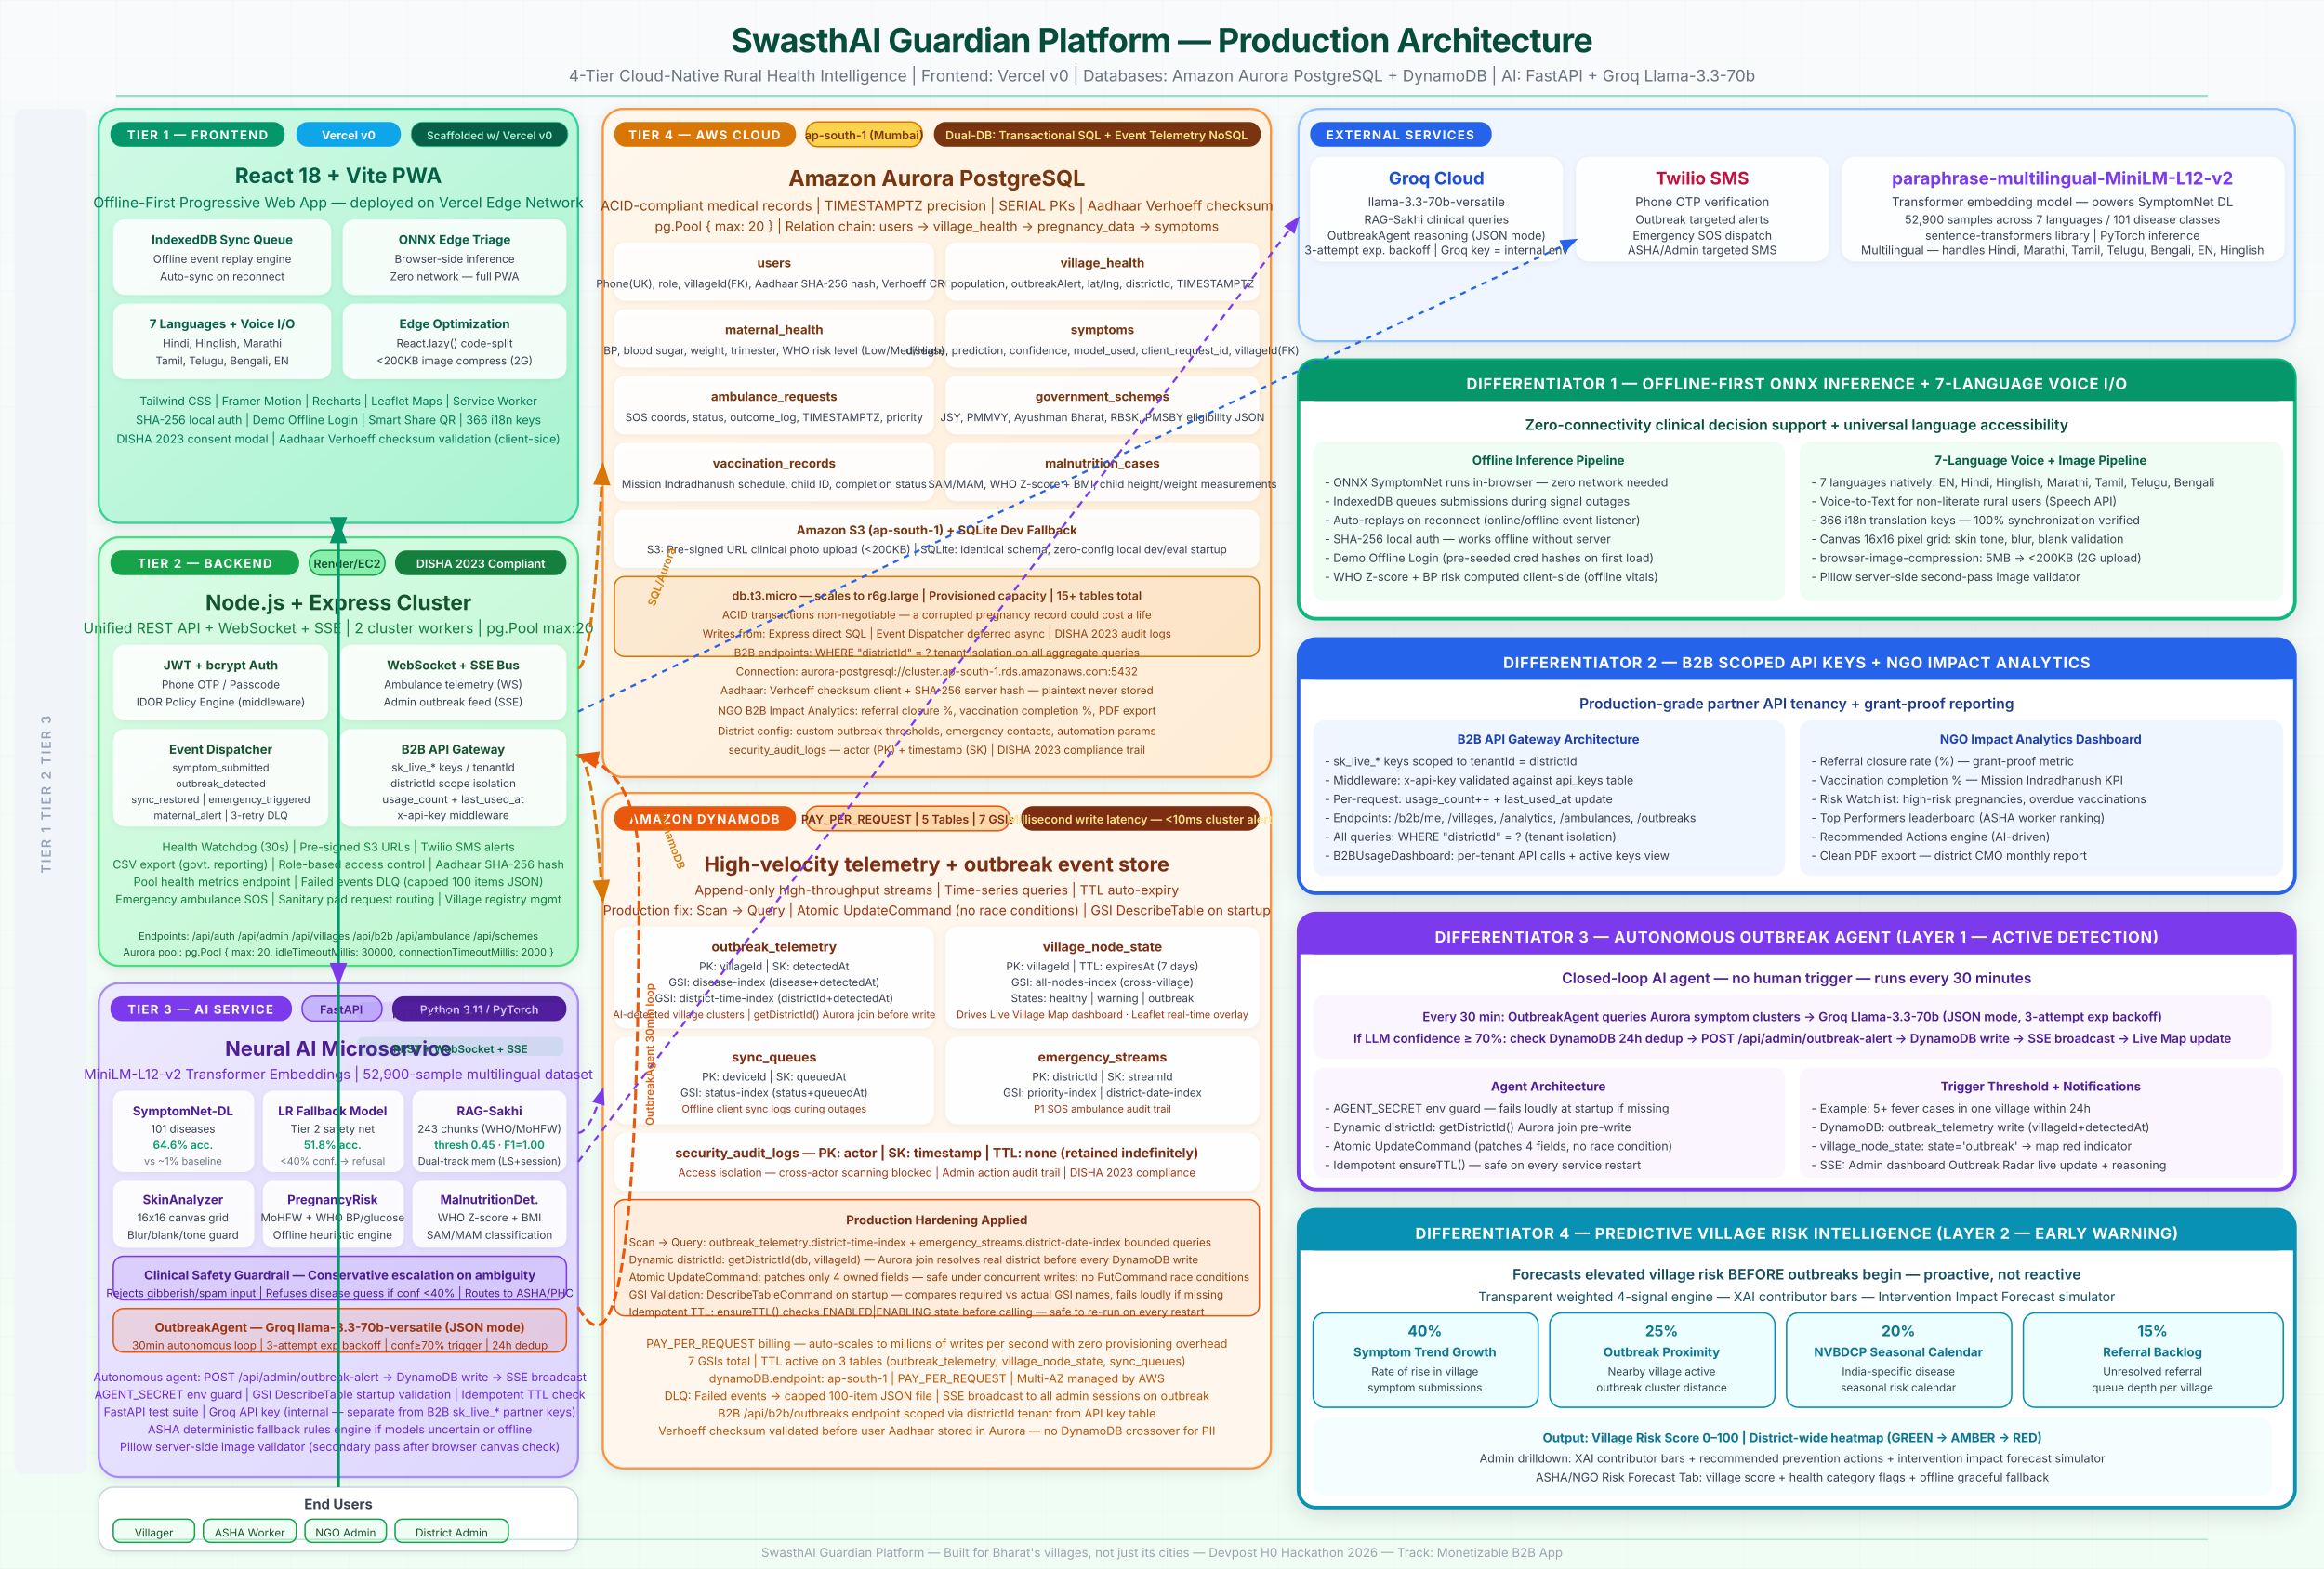
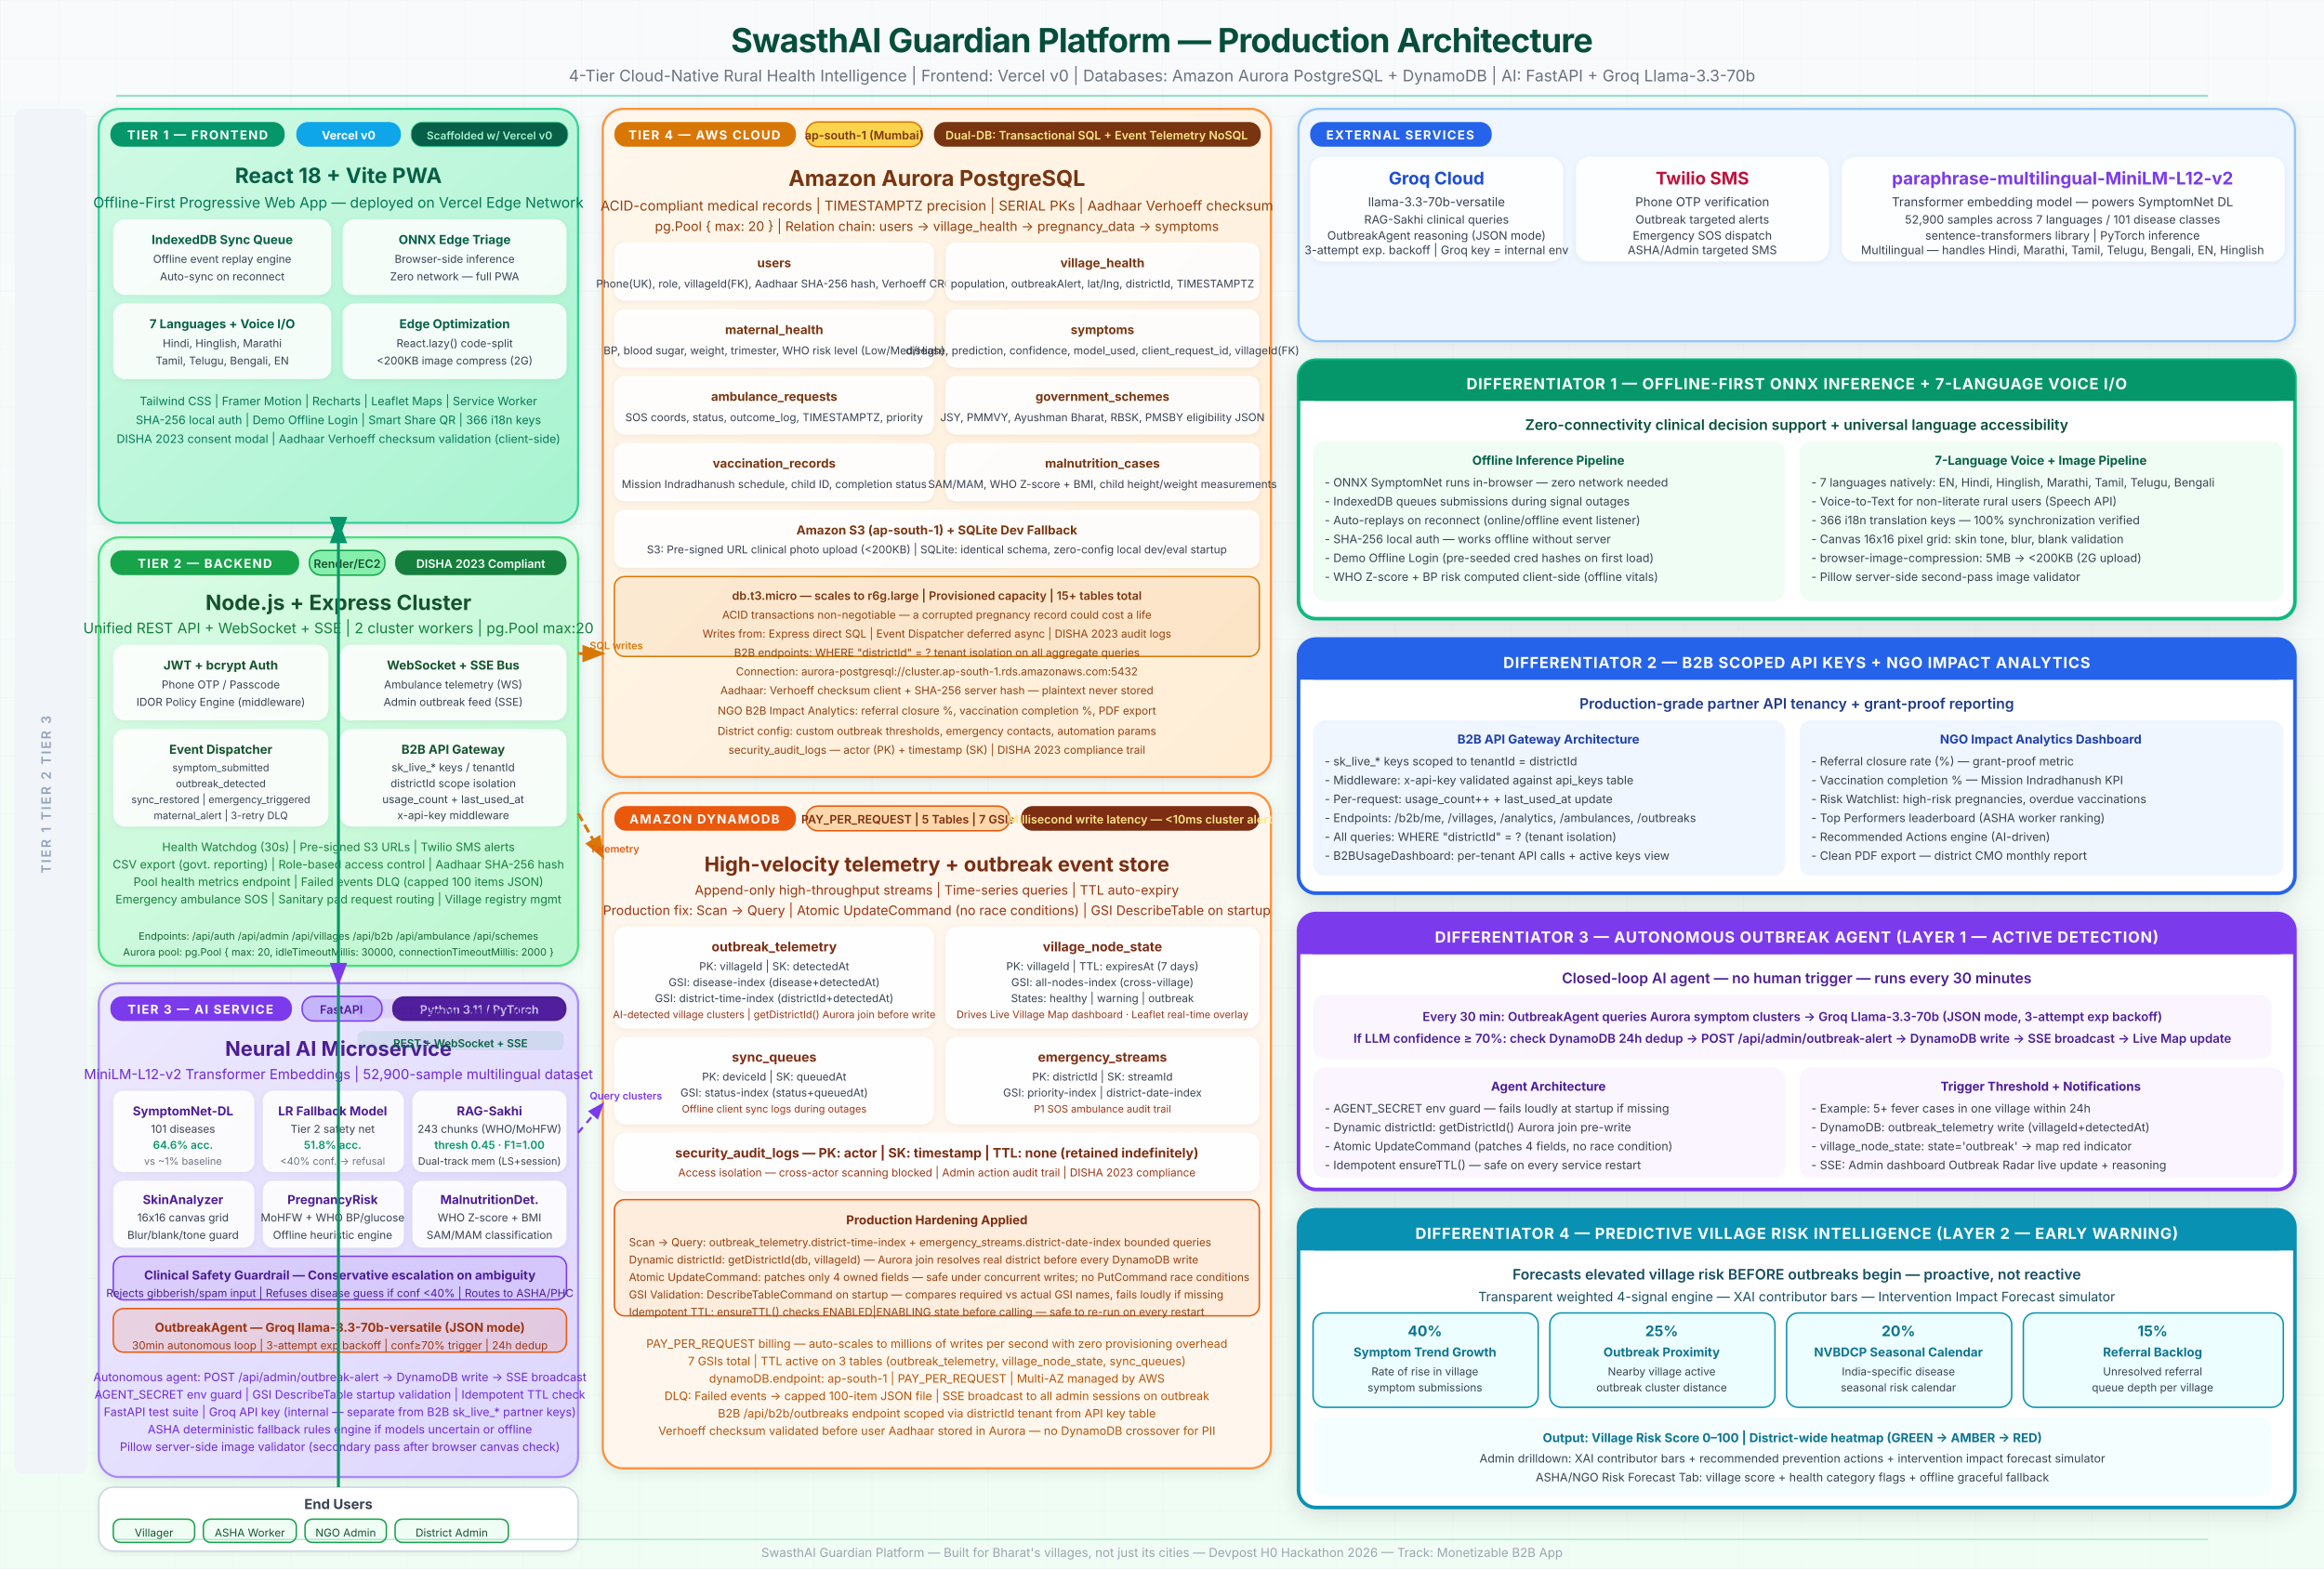
<svg xmlns="http://www.w3.org/2000/svg" viewBox="0 0 1600 1080" width="1600" height="1080" font-family="'Inter','Segoe UI',Arial,sans-serif">
  <defs>
    <linearGradient id="bg-g" x1="0" y1="0" x2="0" y2="1">
      <stop offset="0%" stop-color="#f8fafc" />
      <stop offset="100%" stop-color="#f0fdf4" />
    </linearGradient>
    <linearGradient id="fe-g" x1="0" y1="0" x2="1" y2="1">
      <stop offset="0%" stop-color="#d1fae5" />
      <stop offset="100%" stop-color="#a7f3d0" />
    </linearGradient>
    <linearGradient id="be-g" x1="0" y1="0" x2="1" y2="1">
      <stop offset="0%" stop-color="#dcfce7" />
      <stop offset="100%" stop-color="#bbf7d0" />
    </linearGradient>
    <linearGradient id="ai-g" x1="0" y1="0" x2="1" y2="1">
      <stop offset="0%" stop-color="#ede9fe" />
      <stop offset="100%" stop-color="#ddd6fe" />
    </linearGradient>
    <linearGradient id="aw-g" x1="0" y1="0" x2="1" y2="1">
      <stop offset="0%" stop-color="#fff7ed" />
      <stop offset="100%" stop-color="#ffedd5" />
    </linearGradient>
    <filter id="cs" x="-5%" y="-5%" width="115%" height="125%">
      <feDropShadow dx="0" dy="2" stdDeviation="4" flood-color="#00000018" />
    </filter>
    <filter id="ss" x="-5%" y="-5%" width="115%" height="125%">
      <feDropShadow dx="0" dy="1" stdDeviation="2" flood-color="#00000010" />
    </filter>
    <filter id="cals" x="-10%" y="-10%" width="130%" height="140%">
      <feDropShadow dx="0" dy="3" stdDeviation="8" flood-color="#00000020" />
    </filter>
    <marker id="m-em" markerWidth="8" markerHeight="6" refX="7" refY="3" orient="auto">
      <polygon points="0 0,8 3,0 6" fill="#059669" />
    </marker>
    <marker id="m-pu" markerWidth="8" markerHeight="6" refX="7" refY="3" orient="auto">
      <polygon points="0 0,8 3,0 6" fill="#7c3aed" />
    </marker>
    <marker id="m-or" markerWidth="8" markerHeight="6" refX="7" refY="3" orient="auto">
      <polygon points="0 0,8 3,0 6" fill="#d97706" />
    </marker>
    <marker id="m-bl" markerWidth="8" markerHeight="6" refX="7" refY="3" orient="auto">
      <polygon points="0 0,8 3,0 6" fill="#2563eb" />
    </marker>
    <marker id="m-re" markerWidth="8" markerHeight="6" refX="7" refY="3" orient="auto">
      <polygon points="0 0,8 3,0 6" fill="#ea580c" />
    </marker>
    <pattern id="grid" width="40" height="40" patternUnits="userSpaceOnUse">
      <path d="M40 0L0 0 0 40" fill="none" stroke="#e2e8f0" stroke-width="0.5" />
    </pattern>
  </defs>
  <rect width="1600" height="1080" fill="url(#bg-g)" />
  <rect width="1600" height="1080" fill="url(#grid)" opacity="0.45" />
  <text x="800" y="36" text-anchor="middle" font-size="23" font-weight="700" fill="#064e3b" letter-spacing="-0.5">SwasthAI Guardian Platform — Production Architecture</text>
  <text x="800" y="56" text-anchor="middle" font-size="11" fill="#6b7280">4-Tier Cloud-Native Rural Health Intelligence  |  Frontend: Vercel v0  |  Databases: Amazon Aurora PostgreSQL + DynamoDB  |  AI: FastAPI + Groq Llama-3.3-70b</text>
  <line x1="80" y1="66" x2="1520" y2="66" stroke="#10b981" stroke-width="1.5" opacity="0.4" />
  <rect x="10" y="75" width="50" height="940" rx="6" fill="#f1f5f9" />
  <text x="35" y="547" text-anchor="middle" font-size="9" font-weight="600" fill="#94a3b8" transform="rotate(-90,35,547)" letter-spacing="1.2">TIER 1          TIER 2          TIER 3</text>
  <rect x="68" y="75" width="330" height="285" rx="14" fill="url(#fe-g)" stroke="#34d399" stroke-width="1.5" filter="url(#cs)" />
  <rect x="76" y="84" width="120" height="17" rx="8" fill="#059669" />
  <text x="136" y="96" text-anchor="middle" font-size="8.5" font-weight="700" fill="white" letter-spacing="0.8">TIER 1 — FRONTEND</text>
  <rect x="204" y="84" width="72" height="17" rx="8" fill="#0ea5e9" />
  <text x="240" y="96" text-anchor="middle" font-size="8" font-weight="700" fill="white">Vercel v0</text>
  <rect x="283" y="84" width="108" height="17" rx="8" fill="#065f46" stroke="#34d399" stroke-width="0.5" />
  <text x="337" y="96" text-anchor="middle" font-size="7.5" font-weight="600" fill="#a7f3d0">Scaffolded w/ Vercel v0</text>
  <text x="233" y="126" text-anchor="middle" font-size="14.5" font-weight="700" fill="#065f46">React 18 + Vite PWA</text>
  <text x="233" y="143" text-anchor="middle" font-size="10" fill="#047857">Offline-First Progressive Web App — deployed on Vercel Edge Network</text>
  <rect x="78" y="151" width="150" height="52" rx="8" fill="white" fill-opacity="0.85" filter="url(#ss)" />
  <text x="153" y="168" text-anchor="middle" font-size="8.5" font-weight="700" fill="#065f46">IndexedDB Sync Queue</text>
  <text x="153" y="181" text-anchor="middle" font-size="7.5" fill="#374151">Offline event replay engine</text>
  <text x="153" y="193" text-anchor="middle" font-size="7.5" fill="#374151">Auto-sync on reconnect</text>
  <rect x="236" y="151" width="154" height="52" rx="8" fill="white" fill-opacity="0.85" filter="url(#ss)" />
  <text x="313" y="168" text-anchor="middle" font-size="8.5" font-weight="700" fill="#065f46">ONNX Edge Triage</text>
  <text x="313" y="181" text-anchor="middle" font-size="7.5" fill="#374151">Browser-side inference</text>
  <text x="313" y="193" text-anchor="middle" font-size="7.5" fill="#374151">Zero network — full PWA</text>
  <rect x="78" y="209" width="150" height="52" rx="8" fill="white" fill-opacity="0.85" filter="url(#ss)" />
  <text x="153" y="226" text-anchor="middle" font-size="8.5" font-weight="700" fill="#065f46">7 Languages + Voice I/O</text>
  <text x="153" y="239" text-anchor="middle" font-size="7.5" fill="#374151">Hindi, Hinglish, Marathi</text>
  <text x="153" y="251" text-anchor="middle" font-size="7.5" fill="#374151">Tamil, Telugu, Bengali, EN</text>
  <rect x="236" y="209" width="154" height="52" rx="8" fill="white" fill-opacity="0.85" filter="url(#ss)" />
  <text x="313" y="226" text-anchor="middle" font-size="8.5" font-weight="700" fill="#065f46">Edge Optimization</text>
  <text x="313" y="239" text-anchor="middle" font-size="7.5" fill="#374151">React.lazy() code-split</text>
  <text x="313" y="251" text-anchor="middle" font-size="7.5" fill="#374151">&lt;200KB image compress (2G)</text>
  <text x="233" y="279" text-anchor="middle" font-size="8" fill="#047857">Tailwind CSS  |  Framer Motion  |  Recharts  |  Leaflet Maps  |  Service Worker</text>
  <text x="233" y="292" text-anchor="middle" font-size="8" fill="#047857">SHA-256 local auth  |  Demo Offline Login  |  Smart Share QR  |  366 i18n keys</text>
  <text x="233" y="305" text-anchor="middle" font-size="8" fill="#047857">DISHA 2023 consent modal  |  Aadhaar Verhoeff checksum validation (client-side)</text>
  <rect x="68" y="370" width="330" height="295" rx="14" fill="url(#be-g)" stroke="#4ade80" stroke-width="1.5" filter="url(#cs)" />
  <rect x="76" y="379" width="130" height="17" rx="8" fill="#16a34a" />
  <text x="141" y="391" text-anchor="middle" font-size="8.5" font-weight="700" fill="white" letter-spacing="0.8">TIER 2 — BACKEND</text>
  <rect x="213" y="379" width="52" height="17" rx="8" fill="#86efac" stroke="#16a34a" stroke-width="1" />
  <text x="239" y="391" text-anchor="middle" font-size="8" font-weight="600" fill="#14532d">Render/EC2</text>
  <rect x="272" y="379" width="118" height="17" rx="8" fill="#15803d" />
  <text x="331" y="391" text-anchor="middle" font-size="8" font-weight="600" fill="white">DISHA 2023 Compliant</text>
  <text x="233" y="420" text-anchor="middle" font-size="14.5" font-weight="700" fill="#14532d">Node.js + Express Cluster</text>
  <text x="233" y="436" text-anchor="middle" font-size="10" fill="#15803d">Unified REST API + WebSocket + SSE  |  2 cluster workers  |  pg.Pool max:20</text>
  <rect x="78" y="444" width="148" height="52" rx="8" fill="white" fill-opacity="0.88" filter="url(#ss)" />
  <text x="152" y="461" text-anchor="middle" font-size="8.5" font-weight="700" fill="#14532d">JWT + bcrypt Auth</text>
  <text x="152" y="474" text-anchor="middle" font-size="7.5" fill="#374151">Phone OTP / Passcode</text>
  <text x="152" y="486" text-anchor="middle" font-size="7.5" fill="#374151">IDOR Policy Engine (middleware)</text>
  <rect x="234" y="444" width="156" height="52" rx="8" fill="white" fill-opacity="0.88" filter="url(#ss)" />
  <text x="312" y="461" text-anchor="middle" font-size="8.5" font-weight="700" fill="#14532d">WebSocket + SSE Bus</text>
  <text x="312" y="474" text-anchor="middle" font-size="7.5" fill="#374151">Ambulance telemetry (WS)</text>
  <text x="312" y="486" text-anchor="middle" font-size="7.5" fill="#374151">Admin outbreak feed (SSE)</text>
  <rect x="78" y="502" width="148" height="67" rx="8" fill="white" fill-opacity="0.88" filter="url(#ss)" />
  <text x="152" y="519" text-anchor="middle" font-size="8.5" font-weight="700" fill="#14532d">Event Dispatcher</text>
  <text x="152" y="531" text-anchor="middle" font-size="7" fill="#374151">symptom_submitted</text>
  <text x="152" y="542" text-anchor="middle" font-size="7" fill="#374151">outbreak_detected</text>
  <text x="152" y="553" text-anchor="middle" font-size="7" fill="#374151">sync_restored  |  emergency_triggered</text>
  <text x="152" y="564" text-anchor="middle" font-size="7" fill="#374151">maternal_alert  |  3-retry DLQ</text>
  <rect x="234" y="502" width="156" height="67" rx="8" fill="white" fill-opacity="0.88" filter="url(#ss)" />
  <text x="312" y="519" text-anchor="middle" font-size="8.5" font-weight="700" fill="#14532d">B2B API Gateway</text>
  <text x="312" y="531" text-anchor="middle" font-size="7.5" fill="#374151">sk_live_* keys / tenantId</text>
  <text x="312" y="542" text-anchor="middle" font-size="7.5" fill="#374151">districtId scope isolation</text>
  <text x="312" y="553" text-anchor="middle" font-size="7.5" fill="#374151">usage_count + last_used_at</text>
  <text x="312" y="564" text-anchor="middle" font-size="7.5" fill="#374151">x-api-key middleware</text>
  <text x="233" y="586" text-anchor="middle" font-size="8" fill="#15803d">Health Watchdog (30s)  |  Pre-signed S3 URLs  |  Twilio SMS alerts</text>
  <text x="233" y="598" text-anchor="middle" font-size="8" fill="#15803d">CSV export (govt. reporting)  |  Role-based access control  |  Aadhaar SHA-256 hash</text>
  <text x="233" y="610" text-anchor="middle" font-size="8" fill="#15803d">Pool health metrics endpoint  |  Failed events DLQ (capped 100 items JSON)</text>
  <text x="233" y="622" text-anchor="middle" font-size="8" fill="#15803d">Emergency ambulance SOS  |  Sanitary pad request routing  |  Village registry mgmt</text>
  <text x="233" y="647" text-anchor="middle" font-size="7" fill="#166534">Endpoints: /api/auth  /api/admin  /api/villages  /api/b2b  /api/ambulance  /api/schemes</text>
  <text x="233" y="658" text-anchor="middle" font-size="7" fill="#166534">Aurora pool: pg.Pool { max: 20, idleTimeoutMillis: 30000, connectionTimeoutMillis: 2000 }</text>
  <rect x="68" y="677" width="330" height="340" rx="14" fill="url(#ai-g)" stroke="#a78bfa" stroke-width="1.5" filter="url(#cs)" />
  <rect x="76" y="686" width="125" height="17" rx="8" fill="#7c3aed" />
  <text x="138" y="698" text-anchor="middle" font-size="8.5" font-weight="700" fill="white" letter-spacing="0.8">TIER 3 — AI SERVICE</text>
  <rect x="208" y="686" width="55" height="17" rx="8" fill="#c4b5fd" stroke="#7c3aed" stroke-width="1" />
  <text x="235" y="698" text-anchor="middle" font-size="8" font-weight="600" fill="#4c1d95">FastAPI</text>
  <rect x="270" y="686" width="120" height="17" rx="8" fill="#4c1d95" />
  <text x="330" y="698" text-anchor="middle" font-size="8" font-weight="600" fill="#ddd6fe">Python 3.11 / PyTorch</text>
  <text x="233" y="727" text-anchor="middle" font-size="14" font-weight="700" fill="#4c1d95">Neural AI Microservice</text>
  <text x="233" y="743" text-anchor="middle" font-size="9.5" fill="#6d28d9">MiniLM-L12-v2 Transformer Embeddings  |  52,900-sample multilingual dataset</text>
  <rect x="78" y="751" width="97" height="56" rx="7" fill="white" fill-opacity="0.88" filter="url(#ss)" />
  <text x="126" y="768" text-anchor="middle" font-size="8.5" font-weight="700" fill="#4c1d95">SymptomNet-DL</text>
  <text x="126" y="780" text-anchor="middle" font-size="7.5" fill="#374151">101 diseases</text>
  <text x="126" y="791" text-anchor="middle" font-size="7.5" fill="#059669" font-weight="600">64.6% acc.</text>
  <text x="126" y="802" text-anchor="middle" font-size="7" fill="#6b7280">vs ~1% baseline</text>
  <rect x="181" y="751" width="97" height="56" rx="7" fill="white" fill-opacity="0.88" filter="url(#ss)" />
  <text x="229" y="768" text-anchor="middle" font-size="8.5" font-weight="700" fill="#4c1d95">LR Fallback Model</text>
  <text x="229" y="780" text-anchor="middle" font-size="7.5" fill="#374151">Tier 2 safety net</text>
  <text x="229" y="791" text-anchor="middle" font-size="7.5" fill="#059669" font-weight="600">51.8% acc.</text>
  <text x="229" y="802" text-anchor="middle" font-size="7" fill="#6b7280">&lt;40% conf. → refusal</text>
  <rect x="284" y="751" width="106" height="56" rx="7" fill="white" fill-opacity="0.88" filter="url(#ss)" />
  <text x="337" y="768" text-anchor="middle" font-size="8.5" font-weight="700" fill="#4c1d95">RAG-Sakhi</text>
  <text x="337" y="780" text-anchor="middle" font-size="7.5" fill="#374151">243 chunks (WHO/MoHFW)</text>
  <text x="337" y="791" text-anchor="middle" font-size="7.5" fill="#059669" font-weight="600">thresh 0.45 · F1=1.00</text>
  <text x="337" y="802" text-anchor="middle" font-size="7" fill="#374151">Dual-track mem (LS+session)</text>
  <rect x="78" y="813" width="97" height="46" rx="7" fill="white" fill-opacity="0.88" filter="url(#ss)" />
  <text x="126" y="829" text-anchor="middle" font-size="8.5" font-weight="700" fill="#4c1d95">SkinAnalyzer</text>
  <text x="126" y="841" text-anchor="middle" font-size="7.5" fill="#374151">16x16 canvas grid</text>
  <text x="126" y="853" text-anchor="middle" font-size="7.5" fill="#374151">Blur/blank/tone guard</text>
  <rect x="181" y="813" width="97" height="46" rx="7" fill="white" fill-opacity="0.88" filter="url(#ss)" />
  <text x="229" y="829" text-anchor="middle" font-size="8.5" font-weight="700" fill="#4c1d95">PregnancyRisk</text>
  <text x="229" y="841" text-anchor="middle" font-size="7.5" fill="#374151">MoHFW + WHO BP/glucose</text>
  <text x="229" y="853" text-anchor="middle" font-size="7.5" fill="#374151">Offline heuristic engine</text>
  <rect x="284" y="813" width="106" height="46" rx="7" fill="white" fill-opacity="0.88" filter="url(#ss)" />
  <text x="337" y="829" text-anchor="middle" font-size="8.5" font-weight="700" fill="#4c1d95">MalnutritionDet.</text>
  <text x="337" y="841" text-anchor="middle" font-size="7.5" fill="#374151">WHO Z-score + BMI</text>
  <text x="337" y="853" text-anchor="middle" font-size="7.5" fill="#374151">SAM/MAM classification</text>
  <rect x="78" y="865" width="312" height="30" rx="7" fill="#7c3aed" fill-opacity="0.12" stroke="#7c3aed" stroke-width="1" />
  <text x="234" y="881" text-anchor="middle" font-size="8.5" font-weight="700" fill="#4c1d95">Clinical Safety Guardrail — Conservative escalation on ambiguity</text>
  <text x="234" y="893" text-anchor="middle" font-size="7.5" fill="#4c1d95">Rejects gibberish/spam input  |  Refuses disease guess if conf &lt;40%  |  Routes to ASHA/PHC</text>
  <rect x="78" y="901" width="312" height="30" rx="7" fill="#ea580c" fill-opacity="0.12" stroke="#ea580c" stroke-width="1" />
  <text x="234" y="917" text-anchor="middle" font-size="8.5" font-weight="700" fill="#9a3412">OutbreakAgent — Groq llama-3.3-70b-versatile (JSON mode)</text>
  <text x="234" y="929" text-anchor="middle" font-size="7.5" fill="#9a3412">30min autonomous loop  |  3-attempt exp backoff  |  conf≥70% trigger  |  24h dedup</text>
  <text x="234" y="951" text-anchor="middle" font-size="8" fill="#6d28d9">Autonomous agent: POST /api/admin/outbreak-alert → DynamoDB write → SSE broadcast</text>
  <text x="234" y="963" text-anchor="middle" font-size="8" fill="#6d28d9">AGENT_SECRET env guard  |  GSI DescribeTable startup validation  |  Idempotent TTL check</text>
  <text x="234" y="975" text-anchor="middle" font-size="8" fill="#6d28d9">FastAPI test suite  |  Groq API key (internal — separate from B2B sk_live_* partner keys)</text>
  <text x="234" y="987" text-anchor="middle" font-size="8" fill="#6d28d9">ASHA deterministic fallback rules engine if models uncertain or offline</text>
  <text x="234" y="999" text-anchor="middle" font-size="8" fill="#6d28d9">Pillow server-side image validator (secondary pass after browser canvas check)</text>
  <rect x="68" y="1024" width="330" height="44" rx="10" fill="white" stroke="#cbd5e1" stroke-width="1" filter="url(#ss)" />
  <text x="233" y="1039" text-anchor="middle" font-size="9.5" font-weight="700" fill="#374151">End Users</text>
  <rect x="78" y="1046" width="56" height="16" rx="5" fill="#f0fdf4" stroke="#16a34a" stroke-width="1" />
  <text x="106" y="1058" text-anchor="middle" font-size="7.5" fill="#14532d">Villager</text>
  <rect x="140" y="1046" width="64" height="16" rx="5" fill="#f0fdf4" stroke="#16a34a" stroke-width="1" />
  <text x="172" y="1058" text-anchor="middle" font-size="7.5" fill="#14532d">ASHA Worker</text>
  <rect x="210" y="1046" width="56" height="16" rx="5" fill="#f0fdf4" stroke="#16a34a" stroke-width="1" />
  <text x="238" y="1058" text-anchor="middle" font-size="7.5" fill="#14532d">NGO Admin</text>
  <rect x="272" y="1046" width="78" height="16" rx="5" fill="#f0fdf4" stroke="#16a34a" stroke-width="1" />
  <text x="311" y="1058" text-anchor="middle" font-size="7.5" fill="#14532d">District Admin</text>
  <rect x="415" y="75" width="460" height="460" rx="14" fill="url(#aw-g)" stroke="#fb923c" stroke-width="1.5" filter="url(#cs)" />
  <rect x="423" y="84" width="125" height="17" rx="8" fill="#d97706" />
  <text x="485" y="96" text-anchor="middle" font-size="8.5" font-weight="700" fill="white" letter-spacing="0.8">TIER 4 — AWS CLOUD</text>
  <rect x="555" y="84" width="80" height="17" rx="8" fill="#fcd34d" stroke="#d97706" stroke-width="1" />
  <text x="595" y="96" text-anchor="middle" font-size="8" font-weight="600" fill="#78350f">ap-south-1  (Mumbai)</text>
  <rect x="643" y="84" width="225" height="17" rx="8" fill="#78350f" />
  <text x="755" y="96" text-anchor="middle" font-size="8" font-weight="600" fill="#fde68a">Dual-DB: Transactional SQL + Event Telemetry NoSQL</text>
  <text x="645" y="128" text-anchor="middle" font-size="15" font-weight="700" fill="#78350f">Amazon Aurora PostgreSQL</text>
  <text x="645" y="145" text-anchor="middle" font-size="9.5" fill="#92400e">ACID-compliant medical records  |  TIMESTAMPTZ precision  |  SERIAL PKs  |  Aadhaar Verhoeff checksum</text>
  <text x="645" y="159" text-anchor="middle" font-size="9" fill="#92400e">pg.Pool { max: 20 }  |  Relation chain: users → village_health → pregnancy_data → symptoms</text>
  <rect x="423" y="167" width="220" height="40" rx="7" fill="white" fill-opacity="0.88" filter="url(#ss)" />
  <text x="533" y="184" text-anchor="middle" font-size="8.5" font-weight="700" fill="#78350f">users</text>
  <text x="533" y="198" text-anchor="middle" font-size="7.5" fill="#374151">Phone(UK), role, villageId(FK), Aadhaar SHA-256 hash, Verhoeff CRC</text>
  <rect x="651" y="167" width="216" height="40" rx="7" fill="white" fill-opacity="0.88" filter="url(#ss)" />
  <text x="759" y="184" text-anchor="middle" font-size="8.5" font-weight="700" fill="#78350f">village_health</text>
  <text x="759" y="198" text-anchor="middle" font-size="7.5" fill="#374151">population, outbreakAlert, lat/lng, districtId, TIMESTAMPTZ</text>
  <rect x="423" y="213" width="220" height="40" rx="7" fill="white" fill-opacity="0.88" filter="url(#ss)" />
  <text x="533" y="230" text-anchor="middle" font-size="8.5" font-weight="700" fill="#78350f">maternal_health</text>
  <text x="533" y="244" text-anchor="middle" font-size="7.5" fill="#374151">BP, blood sugar, weight, trimester, WHO risk level (Low/Med/High)</text>
  <rect x="651" y="213" width="216" height="40" rx="7" fill="white" fill-opacity="0.88" filter="url(#ss)" />
  <text x="759" y="230" text-anchor="middle" font-size="8.5" font-weight="700" fill="#78350f">symptoms</text>
  <text x="759" y="244" text-anchor="middle" font-size="7.5" fill="#374151">disease, prediction, confidence, model_used, client_request_id, villageId(FK)</text>
  <rect x="423" y="259" width="220" height="40" rx="7" fill="white" fill-opacity="0.88" filter="url(#ss)" />
  <text x="533" y="276" text-anchor="middle" font-size="8.5" font-weight="700" fill="#78350f">ambulance_requests</text>
  <text x="533" y="290" text-anchor="middle" font-size="7.5" fill="#374151">SOS coords, status, outcome_log, TIMESTAMPTZ, priority</text>
  <rect x="651" y="259" width="216" height="40" rx="7" fill="white" fill-opacity="0.88" filter="url(#ss)" />
  <text x="759" y="276" text-anchor="middle" font-size="8.5" font-weight="700" fill="#78350f">government_schemes</text>
  <text x="759" y="290" text-anchor="middle" font-size="7.5" fill="#374151">JSY, PMMVY, Ayushman Bharat, RBSK, PMSBY eligibility JSON</text>
  <rect x="423" y="305" width="220" height="40" rx="7" fill="white" fill-opacity="0.88" filter="url(#ss)" />
  <text x="533" y="322" text-anchor="middle" font-size="8.5" font-weight="700" fill="#78350f">vaccination_records</text>
  <text x="533" y="336" text-anchor="middle" font-size="7.5" fill="#374151">Mission Indradhanush schedule, child ID, completion status</text>
  <rect x="651" y="305" width="216" height="40" rx="7" fill="white" fill-opacity="0.88" filter="url(#ss)" />
  <text x="759" y="322" text-anchor="middle" font-size="8.5" font-weight="700" fill="#78350f">malnutrition_cases</text>
  <text x="759" y="336" text-anchor="middle" font-size="7.5" fill="#374151">SAM/MAM, WHO Z-score + BMI, child height/weight measurements</text>
  <rect x="423" y="351" width="444" height="40" rx="7" fill="white" fill-opacity="0.88" filter="url(#ss)" />
  <text x="645" y="368" text-anchor="middle" font-size="8.5" font-weight="700" fill="#78350f">Amazon S3 (ap-south-1) + SQLite Dev Fallback</text>
  <text x="645" y="381" text-anchor="middle" font-size="7.5" fill="#374151">S3: Pre-signed URL clinical photo upload (&lt;200KB) | SQLite: identical schema, zero-config local dev/eval startup</text>
  <rect x="423" y="397" width="444" height="55" rx="7" fill="#d97706" fill-opacity="0.08" stroke="#d97706" stroke-width="1" />
  <text x="645" y="413" text-anchor="middle" font-size="8" fill="#78350f" font-weight="600">db.t3.micro — scales to r6g.large  |  Provisioned capacity  |  15+ tables total</text>
  <text x="645" y="426" text-anchor="middle" font-size="7.5" fill="#92400e">ACID transactions non-negotiable — a corrupted pregnancy record could cost a life</text>
  <text x="645" y="439" text-anchor="middle" font-size="7.5" fill="#92400e">Writes from: Express direct SQL | Event Dispatcher deferred async | DISHA 2023 audit logs</text>
  <text x="645" y="452" text-anchor="middle" font-size="7.5" fill="#92400e">B2B endpoints: WHERE "districtId" = ? tenant isolation on all aggregate queries</text>
  <text x="645" y="465" text-anchor="middle" font-size="7.5" fill="#92400e">Connection: aurora-postgresql://cluster.ap-south-1.rds.amazonaws.com:5432</text>
  <text x="645" y="478" text-anchor="middle" font-size="7.5" fill="#92400e">Aadhaar: Verhoeff checksum client + SHA-256 server hash — plaintext never stored</text>
  <text x="645" y="492" text-anchor="middle" font-size="7.5" fill="#92400e">NGO B2B Impact Analytics: referral closure %, vaccination completion %, PDF export</text>
  <text x="645" y="506" text-anchor="middle" font-size="7.5" fill="#92400e">District config: custom outbreak thresholds, emergency contacts, automation params</text>
  <text x="645" y="519" text-anchor="middle" font-size="7.5" fill="#92400e">security_audit_logs — actor (PK) + timestamp (SK) | DISHA 2023 compliance trail</text>
  <rect x="415" y="546" width="460" height="465" rx="14" fill="#fff7ed" stroke="#fb923c" stroke-width="1.5" filter="url(#cs)" />
  <rect x="423" y="555" width="125" height="17" rx="8" fill="#ea580c" />
  <text x="485" y="567" text-anchor="middle" font-size="8.5" font-weight="700" fill="white" letter-spacing="0.8">AMAZON DYNAMODB</text>
  <rect x="555" y="555" width="140" height="17" rx="8" fill="#fed7aa" stroke="#ea580c" stroke-width="1" />
  <text x="625" y="567" text-anchor="middle" font-size="8" font-weight="600" fill="#7c2d12">PAY_PER_REQUEST  |  5 Tables  |  7 GSIs</text>
  <rect x="703" y="555" width="164" height="17" rx="8" fill="#7c2d12" />
  <text x="785" y="567" text-anchor="middle" font-size="8" font-weight="600" fill="#fde68a">Millisecond write latency — &lt;10ms cluster alert</text>
  <text x="645" y="600" text-anchor="middle" font-size="14" font-weight="700" fill="#7c2d12">High-velocity telemetry + outbreak event store</text>
  <text x="645" y="616" text-anchor="middle" font-size="9" fill="#9a3412">Append-only high-throughput streams  |  Time-series queries  |  TTL auto-expiry</text>
  <text x="645" y="630" text-anchor="middle" font-size="9" fill="#9a3412">Production fix: Scan → Query  |  Atomic UpdateCommand (no race conditions)  |  GSI DescribeTable on startup</text>
  <rect x="423" y="638" width="220" height="70" rx="8" fill="white" fill-opacity="0.92" filter="url(#ss)" />
  <text x="533" y="655" text-anchor="middle" font-size="9" font-weight="700" fill="#7c2d12">outbreak_telemetry</text>
  <text x="533" y="668" text-anchor="middle" font-size="7.5" fill="#374151">PK: villageId  |  SK: detectedAt</text>
  <text x="533" y="679" text-anchor="middle" font-size="7.5" fill="#374151">GSI: disease-index (disease+detectedAt)</text>
  <text x="533" y="690" text-anchor="middle" font-size="7.5" fill="#374151">GSI: district-time-index (districtId+detectedAt)</text>
  <text x="533" y="701" text-anchor="middle" font-size="7" fill="#9a3412">AI-detected village clusters | getDistrictId() Aurora join before write</text>
  <rect x="651" y="638" width="216" height="70" rx="8" fill="white" fill-opacity="0.92" filter="url(#ss)" />
  <text x="759" y="655" text-anchor="middle" font-size="9" font-weight="700" fill="#7c2d12">village_node_state</text>
  <text x="759" y="668" text-anchor="middle" font-size="7.5" fill="#374151">PK: villageId  |  TTL: expiresAt (7 days)</text>
  <text x="759" y="679" text-anchor="middle" font-size="7.5" fill="#374151">GSI: all-nodes-index (cross-village)</text>
  <text x="759" y="690" text-anchor="middle" font-size="7.5" fill="#374151">States: healthy | warning | outbreak</text>
  <text x="759" y="701" text-anchor="middle" font-size="7" fill="#9a3412">Drives Live Village Map dashboard · Leaflet real-time overlay</text>
  <rect x="423" y="714" width="220" height="60" rx="8" fill="white" fill-opacity="0.92" filter="url(#ss)" />
  <text x="533" y="731" text-anchor="middle" font-size="9" font-weight="700" fill="#7c2d12">sync_queues</text>
  <text x="533" y="744" text-anchor="middle" font-size="7.5" fill="#374151">PK: deviceId  |  SK: queuedAt</text>
  <text x="533" y="755" text-anchor="middle" font-size="7.5" fill="#374151">GSI: status-index (status+queuedAt)</text>
  <text x="533" y="766" text-anchor="middle" font-size="7" fill="#9a3412">Offline client sync logs during outages</text>
  <rect x="651" y="714" width="216" height="60" rx="8" fill="white" fill-opacity="0.92" filter="url(#ss)" />
  <text x="759" y="731" text-anchor="middle" font-size="9" font-weight="700" fill="#7c2d12">emergency_streams</text>
  <text x="759" y="744" text-anchor="middle" font-size="7.5" fill="#374151">PK: districtId  |  SK: streamId</text>
  <text x="759" y="755" text-anchor="middle" font-size="7.5" fill="#374151">GSI: priority-index  |  district-date-index</text>
  <text x="759" y="766" text-anchor="middle" font-size="7" fill="#9a3412">P1 SOS ambulance audit trail</text>
  <rect x="423" y="780" width="444" height="40" rx="8" fill="white" fill-opacity="0.92" filter="url(#ss)" />
  <text x="645" y="797" text-anchor="middle" font-size="9" font-weight="700" fill="#7c2d12">security_audit_logs — PK: actor  |  SK: timestamp  |  TTL: none (retained indefinitely)</text>
  <text x="645" y="810" text-anchor="middle" font-size="7.5" fill="#9a3412">Access isolation — cross-actor scanning blocked  |  Admin action audit trail  |  DISHA 2023 compliance</text>
  <rect x="423" y="826" width="444" height="80" rx="7" fill="#ea580c" fill-opacity="0.07" stroke="#ea580c" stroke-width="1" />
  <text x="645" y="843" text-anchor="middle" font-size="8.5" font-weight="700" fill="#7c2d12">Production Hardening Applied</text>
  <text x="423" y="858" dx="10" font-size="7.5" fill="#92400e">Scan → Query:  outbreak_telemetry.district-time-index + emergency_streams.district-date-index bounded queries</text>
  <text x="423" y="870" dx="10" font-size="7.5" fill="#92400e">Dynamic districtId:  getDistrictId(db, villageId) — Aurora join resolves real district before every DynamoDB write</text>
  <text x="423" y="882" dx="10" font-size="7.5" fill="#92400e">Atomic UpdateCommand:  patches only 4 owned fields — safe under concurrent writes; no PutCommand race conditions</text>
  <text x="423" y="894" dx="10" font-size="7.5" fill="#92400e">GSI Validation:  DescribeTableCommand on startup — compares required vs actual GSI names, fails loudly if missing</text>
  <text x="423" y="906" dx="10" font-size="7.5" fill="#92400e">Idempotent TTL:  ensureTTL() checks ENABLED|ENABLING state before calling — safe to re-run on every restart</text>
  <text x="645" y="928" text-anchor="middle" font-size="8" fill="#b45309">PAY_PER_REQUEST billing — auto-scales to millions of writes per second with zero provisioning overhead</text>
  <text x="645" y="940" text-anchor="middle" font-size="8" fill="#b45309">7 GSIs total  |  TTL active on 3 tables (outbreak_telemetry, village_node_state, sync_queues)</text>
  <text x="645" y="952" text-anchor="middle" font-size="8" fill="#b45309">dynamoDB.endpoint: ap-south-1  |  PAY_PER_REQUEST  |  Multi-AZ managed by AWS</text>
  <text x="645" y="964" text-anchor="middle" font-size="8" fill="#b45309">DLQ: Failed events → capped 100-item JSON file  |  SSE broadcast to all admin sessions on outbreak</text>
  <text x="645" y="976" text-anchor="middle" font-size="8" fill="#b45309">B2B /api/b2b/outbreaks endpoint scoped via districtId tenant from API key table</text>
  <text x="645" y="988" text-anchor="middle" font-size="8" fill="#b45309">Verhoeff checksum validated before user Aadhaar stored in Aurora — no DynamoDB crossover for PII</text>
  <rect x="894" y="75" width="686" height="160" rx="14" fill="#eff6ff" stroke="#93c5fd" stroke-width="1.5" filter="url(#cs)" />
  <rect x="902" y="84" width="125" height="17" rx="8" fill="#2563eb" />
  <text x="964" y="96" text-anchor="middle" font-size="8.5" font-weight="700" fill="white" letter-spacing="0.8">EXTERNAL SERVICES</text>
  <rect x="902" y="108" width="174" height="72" rx="9" fill="white" fill-opacity="0.9" filter="url(#ss)" />
  <text x="989" y="127" text-anchor="middle" font-size="12" font-weight="700" fill="#1d4ed8">Groq Cloud</text>
  <text x="989" y="142" text-anchor="middle" font-size="8.5" fill="#374151">llama-3.3-70b-versatile</text>
  <text x="989" y="154" text-anchor="middle" font-size="8" fill="#374151">RAG-Sakhi clinical queries</text>
  <text x="989" y="165" text-anchor="middle" font-size="8" fill="#374151">OutbreakAgent reasoning (JSON mode)</text>
  <text x="989" y="175" text-anchor="middle" font-size="8" fill="#374151">3-attempt exp. backoff  |  Groq key = internal env</text>
  <rect x="1085" y="108" width="174" height="72" rx="9" fill="white" fill-opacity="0.9" filter="url(#ss)" />
  <text x="1172" y="127" text-anchor="middle" font-size="12" font-weight="700" fill="#be123c">Twilio SMS</text>
  <text x="1172" y="142" text-anchor="middle" font-size="8.5" fill="#374151">Phone OTP verification</text>
  <text x="1172" y="154" text-anchor="middle" font-size="8" fill="#374151">Outbreak targeted alerts</text>
  <text x="1172" y="165" text-anchor="middle" font-size="8" fill="#374151">Emergency SOS dispatch</text>
  <text x="1172" y="175" text-anchor="middle" font-size="8" fill="#374151">ASHA/Admin targeted SMS</text>
  <rect x="1268" y="108" width="305" height="72" rx="9" fill="white" fill-opacity="0.9" filter="url(#ss)" />
  <text x="1420" y="127" text-anchor="middle" font-size="12" font-weight="700" fill="#7c3aed">paraphrase-multilingual-MiniLM-L12-v2</text>
  <text x="1420" y="142" text-anchor="middle" font-size="8.5" fill="#374151">Transformer embedding model — powers SymptomNet DL</text>
  <text x="1420" y="154" text-anchor="middle" font-size="8" fill="#374151">52,900 samples across 7 languages / 101 disease classes</text>
  <text x="1420" y="165" text-anchor="middle" font-size="8" fill="#374151">sentence-transformers library  |  PyTorch inference</text>
  <text x="1420" y="175" text-anchor="middle" font-size="8" fill="#374151">Multilingual — handles Hindi, Marathi, Tamil, Telugu, Bengali, EN, Hinglish</text>
  <rect x="894" y="248" width="686" height="178" rx="12" fill="white" stroke="#10b981" stroke-width="2.5" filter="url(#cals)" />
  <rect x="894" y="248" width="686" height="28" rx="12" fill="#059669" />
  <rect x="894" y="262" width="686" height="14" fill="#059669" />
  <text x="1237" y="268" text-anchor="middle" font-size="10.5" font-weight="700" fill="white" letter-spacing="0.5">DIFFERENTIATOR 1 — OFFLINE-FIRST ONNX INFERENCE + 7-LANGUAGE VOICE I/O</text>
  <text x="1237" y="296" text-anchor="middle" font-size="10" font-weight="600" fill="#064e3b">Zero-connectivity clinical decision support + universal language accessibility</text>
  <rect x="904" y="304" width="325" height="110" rx="8" fill="#f0fdf4" />
  <text x="1066" y="320" text-anchor="middle" font-size="8.5" font-weight="700" fill="#065f46">Offline Inference Pipeline</text>
  <text x="912" y="335" font-size="8" fill="#374151">- ONNX SymptomNet runs in-browser — zero network needed</text>
  <text x="912" y="348" font-size="8" fill="#374151">- IndexedDB queues submissions during signal outages</text>
  <text x="912" y="361" font-size="8" fill="#374151">- Auto-replays on reconnect (online/offline event listener)</text>
  <text x="912" y="374" font-size="8" fill="#374151">- SHA-256 local auth — works offline without server</text>
  <text x="912" y="387" font-size="8" fill="#374151">- Demo Offline Login (pre-seeded cred hashes on first load)</text>
  <text x="912" y="400" font-size="8" fill="#374151">- WHO Z-score + BP risk computed client-side (offline vitals)</text>
  <rect x="1239" y="304" width="333" height="110" rx="8" fill="#f0fdf4" />
  <text x="1405" y="320" text-anchor="middle" font-size="8.5" font-weight="700" fill="#065f46">7-Language Voice + Image Pipeline</text>
  <text x="1247" y="335" font-size="8" fill="#374151">- 7 languages natively: EN, Hindi, Hinglish, Marathi, Tamil, Telugu, Bengali</text>
  <text x="1247" y="348" font-size="8" fill="#374151">- Voice-to-Text for non-literate rural users (Speech API)</text>
  <text x="1247" y="361" font-size="8" fill="#374151">- 366 i18n translation keys — 100% synchronization verified</text>
  <text x="1247" y="374" font-size="8" fill="#374151">- Canvas 16x16 pixel grid: skin tone, blur, blank validation</text>
  <text x="1247" y="387" font-size="8" fill="#374151">- browser-image-compression: 5MB → &lt;200KB (2G upload)</text>
  <text x="1247" y="400" font-size="8" fill="#374151">- Pillow server-side second-pass image validator</text>
  <rect x="894" y="440" width="686" height="175" rx="12" fill="white" stroke="#2563eb" stroke-width="2.5" filter="url(#cals)" />
  <rect x="894" y="440" width="686" height="28" rx="12" fill="#2563eb" />
  <rect x="894" y="454" width="686" height="14" fill="#2563eb" />
  <text x="1237" y="460" text-anchor="middle" font-size="10.5" font-weight="700" fill="white" letter-spacing="0.5">DIFFERENTIATOR 2 — B2B SCOPED API KEYS + NGO IMPACT ANALYTICS</text>
  <text x="1237" y="488" text-anchor="middle" font-size="10" font-weight="600" fill="#1e3a8a">Production-grade partner API tenancy + grant-proof reporting</text>
  <rect x="904" y="496" width="325" height="107" rx="8" fill="#eff6ff" />
  <text x="1066" y="512" text-anchor="middle" font-size="8.5" font-weight="700" fill="#1e40af">B2B API Gateway Architecture</text>
  <text x="912" y="527" font-size="8" fill="#374151">- sk_live_* keys scoped to tenantId = districtId</text>
  <text x="912" y="540" font-size="8" fill="#374151">- Middleware: x-api-key validated against api_keys table</text>
  <text x="912" y="553" font-size="8" fill="#374151">- Per-request: usage_count++ + last_used_at update</text>
  <text x="912" y="566" font-size="8" fill="#374151">- Endpoints: /b2b/me, /villages, /analytics, /ambulances, /outbreaks</text>
  <text x="912" y="579" font-size="8" fill="#374151">- All queries: WHERE "districtId" = ? (tenant isolation)</text>
  <text x="912" y="592" font-size="8" fill="#374151">- B2BUsageDashboard: per-tenant API calls + active keys view</text>
  <rect x="1239" y="496" width="333" height="107" rx="8" fill="#eff6ff" />
  <text x="1405" y="512" text-anchor="middle" font-size="8.5" font-weight="700" fill="#1e40af">NGO Impact Analytics Dashboard</text>
  <text x="1247" y="527" font-size="8" fill="#374151">- Referral closure rate (%) — grant-proof metric</text>
  <text x="1247" y="540" font-size="8" fill="#374151">- Vaccination completion % — Mission Indradhanush KPI</text>
  <text x="1247" y="553" font-size="8" fill="#374151">- Risk Watchlist: high-risk pregnancies, overdue vaccinations</text>
  <text x="1247" y="566" font-size="8" fill="#374151">- Top Performers leaderboard (ASHA worker ranking)</text>
  <text x="1247" y="579" font-size="8" fill="#374151">- Recommended Actions engine (AI-driven)</text>
  <text x="1247" y="592" font-size="8" fill="#374151">- Clean PDF export — district CMO monthly report</text>
  <rect x="894" y="629" width="686" height="190" rx="12" fill="white" stroke="#7c3aed" stroke-width="2.5" filter="url(#cals)" />
  <rect x="894" y="629" width="686" height="28" rx="12" fill="#7c3aed" />
  <rect x="894" y="643" width="686" height="14" fill="#7c3aed" />
  <text x="1237" y="649" text-anchor="middle" font-size="10.5" font-weight="700" fill="white" letter-spacing="0.5">DIFFERENTIATOR 3 — AUTONOMOUS OUTBREAK AGENT (LAYER 1 — ACTIVE DETECTION)</text>
  <text x="1237" y="677" text-anchor="middle" font-size="10" font-weight="600" fill="#4c1d95">Closed-loop AI agent — no human trigger — runs every 30 minutes</text>
  <rect x="904" y="685" width="660" height="44" rx="8" fill="#faf5ff" />
  <text x="1234" y="703" text-anchor="middle" font-size="8.5" fill="#4c1d95" font-weight="600">Every 30 min: OutbreakAgent queries Aurora symptom clusters → Groq Llama-3.3-70b (JSON mode, 3-attempt exp backoff)</text>
  <text x="1234" y="718" text-anchor="middle" font-size="8.5" fill="#4c1d95" font-weight="600">If LLM confidence ≥ 70%: check DynamoDB 24h dedup → POST /api/admin/outbreak-alert → DynamoDB write → SSE broadcast → Live Map update</text>
  <rect x="904" y="735" width="325" height="76" rx="8" fill="#faf5ff" />
  <text x="1066" y="751" text-anchor="middle" font-size="8.5" font-weight="700" fill="#4c1d95">Agent Architecture</text>
  <text x="912" y="766" font-size="8" fill="#374151">- AGENT_SECRET env guard — fails loudly at startup if missing</text>
  <text x="912" y="779" font-size="8" fill="#374151">- Dynamic districtId: getDistrictId() Aurora join pre-write</text>
  <text x="912" y="792" font-size="8" fill="#374151">- Atomic UpdateCommand (patches 4 fields, no race condition)</text>
  <text x="912" y="805" font-size="8" fill="#374151">- Idempotent ensureTTL() — safe on every service restart</text>
  <rect x="1239" y="735" width="333" height="76" rx="8" fill="#faf5ff" />
  <text x="1405" y="751" text-anchor="middle" font-size="8.5" font-weight="700" fill="#4c1d95">Trigger Threshold + Notifications</text>
  <text x="1247" y="766" font-size="8" fill="#374151">- Example: 5+ fever cases in one village within 24h</text>
  <text x="1247" y="779" font-size="8" fill="#374151">- DynamoDB: outbreak_telemetry write (villageId+detectedAt)</text>
  <text x="1247" y="792" font-size="8" fill="#374151">- village_node_state: state='outbreak' → map red indicator</text>
  <text x="1247" y="805" font-size="8" fill="#374151">- SSE: Admin dashboard Outbreak Radar live update + reasoning</text>
  <rect x="894" y="833" width="686" height="205" rx="12" fill="white" stroke="#0891b2" stroke-width="2.5" filter="url(#cals)" />
  <rect x="894" y="833" width="686" height="28" rx="12" fill="#0891b2" />
  <rect x="894" y="847" width="686" height="14" fill="#0891b2" />
  <text x="1237" y="853" text-anchor="middle" font-size="10.5" font-weight="700" fill="white" letter-spacing="0.5">DIFFERENTIATOR 4 — PREDICTIVE VILLAGE RISK INTELLIGENCE (LAYER 2 — EARLY WARNING)</text>
  <text x="1237" y="881" text-anchor="middle" font-size="10" font-weight="600" fill="#164e63">Forecasts elevated village risk BEFORE outbreaks begin — proactive, not reactive</text>
  <text x="1237" y="896" text-anchor="middle" font-size="9" fill="#164e63">Transparent weighted 4-signal engine — XAI contributor bars — Intervention Impact Forecast simulator</text>
  <rect x="904" y="904" width="155" height="65" rx="8" fill="#ecfeff" stroke="#0891b2" stroke-width="1" />
  <text x="981" y="920" text-anchor="middle" font-size="10" font-weight="700" fill="#0e7490">40%</text>
  <text x="981" y="934" text-anchor="middle" font-size="8.5" font-weight="700" fill="#0e7490">Symptom Trend Growth</text>
  <text x="981" y="947" text-anchor="middle" font-size="7.5" fill="#374151">Rate of rise in village</text>
  <text x="981" y="958" text-anchor="middle" font-size="7.5" fill="#374151">symptom submissions</text>
  <rect x="1067" y="904" width="155" height="65" rx="8" fill="#ecfeff" stroke="#0891b2" stroke-width="1" />
  <text x="1144" y="920" text-anchor="middle" font-size="10" font-weight="700" fill="#0e7490">25%</text>
  <text x="1144" y="934" text-anchor="middle" font-size="8.5" font-weight="700" fill="#0e7490">Outbreak Proximity</text>
  <text x="1144" y="947" text-anchor="middle" font-size="7.5" fill="#374151">Nearby village active</text>
  <text x="1144" y="958" text-anchor="middle" font-size="7.5" fill="#374151">outbreak cluster distance</text>
  <rect x="1230" y="904" width="155" height="65" rx="8" fill="#ecfeff" stroke="#0891b2" stroke-width="1" />
  <text x="1307" y="920" text-anchor="middle" font-size="10" font-weight="700" fill="#0e7490">20%</text>
  <text x="1307" y="934" text-anchor="middle" font-size="8.5" font-weight="700" fill="#0e7490">NVBDCP Seasonal Calendar</text>
  <text x="1307" y="947" text-anchor="middle" font-size="7.5" fill="#374151">India-specific disease</text>
  <text x="1307" y="958" text-anchor="middle" font-size="7.5" fill="#374151">seasonal risk calendar</text>
  <rect x="1393" y="904" width="179" height="65" rx="8" fill="#ecfeff" stroke="#0891b2" stroke-width="1" />
  <text x="1482" y="920" text-anchor="middle" font-size="10" font-weight="700" fill="#0e7490">15%</text>
  <text x="1482" y="934" text-anchor="middle" font-size="8.5" font-weight="700" fill="#0e7490">Referral Backlog</text>
  <text x="1482" y="947" text-anchor="middle" font-size="7.5" fill="#374151">Unresolved referral</text>
  <text x="1482" y="958" text-anchor="middle" font-size="7.5" fill="#374151">queue depth per village</text>
  <rect x="904" y="976" width="660" height="54" rx="8" fill="#ecfeff" fill-opacity="0.5" />
  <text x="1234" y="993" text-anchor="middle" font-size="8.5" font-weight="700" fill="#0e7490">Output: Village Risk Score 0–100  |  District-wide heatmap (GREEN → AMBER → RED)</text>
  <text x="1234" y="1007" text-anchor="middle" font-size="8" fill="#374151">Admin drilldown: XAI contributor bars + recommended prevention actions + intervention impact forecast simulator</text>
  <text x="1234" y="1020" text-anchor="middle" font-size="8" fill="#374151">ASHA/NGO Risk Forecast Tab: village score + health category flags + offline graceful fallback</text>
  <line x1="233" y1="1024" x2="233" y2="360" stroke="#059669" stroke-width="2" marker-end="url(#m-em)" />
  <line x1="233" y1="360" x2="233" y2="370" stroke="#059669" stroke-width="2" marker-end="url(#m-em)" />
+   <line x1="233" y1="360" x2="233" y2="370" stroke="#059669" stroke-width="2" marker-end="url(#m-em)" />
  <line x1="233" y1="665" x2="233" y2="677" stroke="#7c3aed" stroke-width="2" marker-end="url(#m-pu)" />
-   <path d="M398 460 Q408 460 415 320" stroke="#d97706" stroke-width="2" fill="none" stroke-dasharray="7,3" marker-end="url(#m-or)" />
-   <path d="M398 520 Q408 520 415 620" stroke="#d97706" stroke-width="2" fill="none" stroke-dasharray="7,3" marker-end="url(#m-or)" />
-   <path d="M398 780 Q406 780 415 750" stroke="#7c3aed" stroke-width="1.5" fill="none" stroke-dasharray="5,4" marker-end="url(#m-pu)" />
-   <path d="M398 900 Q440 975 440 600 Q440 530 398 520" stroke="#ea580c" stroke-width="2" fill="none" stroke-dasharray="7,3" marker-end="url(#m-re)" />
-   <line x1="398" y1="800" x2="894" y2="150" stroke="#7c3aed" stroke-width="1.5" fill="none" stroke-dasharray="5,4" marker-end="url(#m-pu)" />
-   <line x1="398" y1="490" x2="1085" y2="165" stroke="#2563eb" stroke-width="1.5" stroke-dasharray="4,4" marker-end="url(#m-bl)" />
-   <rect x="246" y="690" width="142" height="13" rx="4" fill="#7c3aed" fill-opacity="0.1" />
-   <text x="317" y="701" text-anchor="middle" font-size="7.5" fill="#4c1d95" font-weight="600">HTTP /api/ai/* triage calls</text>
-   <rect x="246" y="714" width="142" height="13" rx="4" fill="#059669" fill-opacity="0.1" />
-   <text x="317" y="725" text-anchor="middle" font-size="7.5" fill="#065f46" font-weight="600">REST + WebSocket + SSE</text>
-   <text x="458" y="398" text-anchor="middle" font-size="7.5" fill="#d97706" font-weight="600" transform="rotate(-70,458,398)">SQL/Aurora</text>
-   <text x="460" y="580" text-anchor="middle" font-size="7.5" fill="#d97706" font-weight="600" transform="rotate(70,460,580)">DynamoDB</text>
-   <text x="450" y="775" font-size="7.5" fill="#ea580c" font-weight="600" transform="rotate(-90,450,775)">OutbreakAgent 30min loop</text>
+   <line x1="398" y1="450" x2="415" y2="450" stroke="#d97706" stroke-width="2" stroke-dasharray="6,3" marker-end="url(#m-or)" />
+   <line x1="398" y1="560" x2="415" y2="590" stroke="#d97706" stroke-width="2" stroke-dasharray="6,3" marker-end="url(#m-or)" />
+   <line x1="398" y1="780" x2="415" y2="760" stroke="#7c3aed" stroke-width="1.5" stroke-dasharray="5,4" marker-end="url(#m-pu)" />
+   <rect x="246" y="688" width="142" height="13" rx="4" fill="#7c3aed" fill-opacity="0.10" />
+   <text x="317" y="699" text-anchor="middle" font-size="7.5" fill="#4c1d95" font-weight="600">HTTP /api/ai/* triage calls</text>
+   <rect x="246" y="710" width="142" height="13" rx="4" fill="#059669" fill-opacity="0.10" />
+   <text x="317" y="721" text-anchor="middle" font-size="7.5" fill="#065f46" font-weight="600">REST + WebSocket + SSE</text>
+   <text x="406" y="447" font-size="7" fill="#d97706" font-weight="600">SQL writes</text>
+   <text x="406" y="587" font-size="7" fill="#ea580c" font-weight="600">Telemetry</text>
+   <text x="406" y="757" font-size="7" fill="#7c3aed" font-weight="600">Query clusters</text>
  <line x1="80" y1="1060" x2="1520" y2="1060" stroke="#10b981" stroke-width="1" opacity="0.3" />
  <text x="800" y="1072" text-anchor="middle" font-size="8.5" fill="#9ca3af">SwasthAI Guardian Platform — Built for Bharat's villages, not just its cities — Devpost H0 Hackathon 2026 — Track: Monetizable B2B App</text>
</svg>
